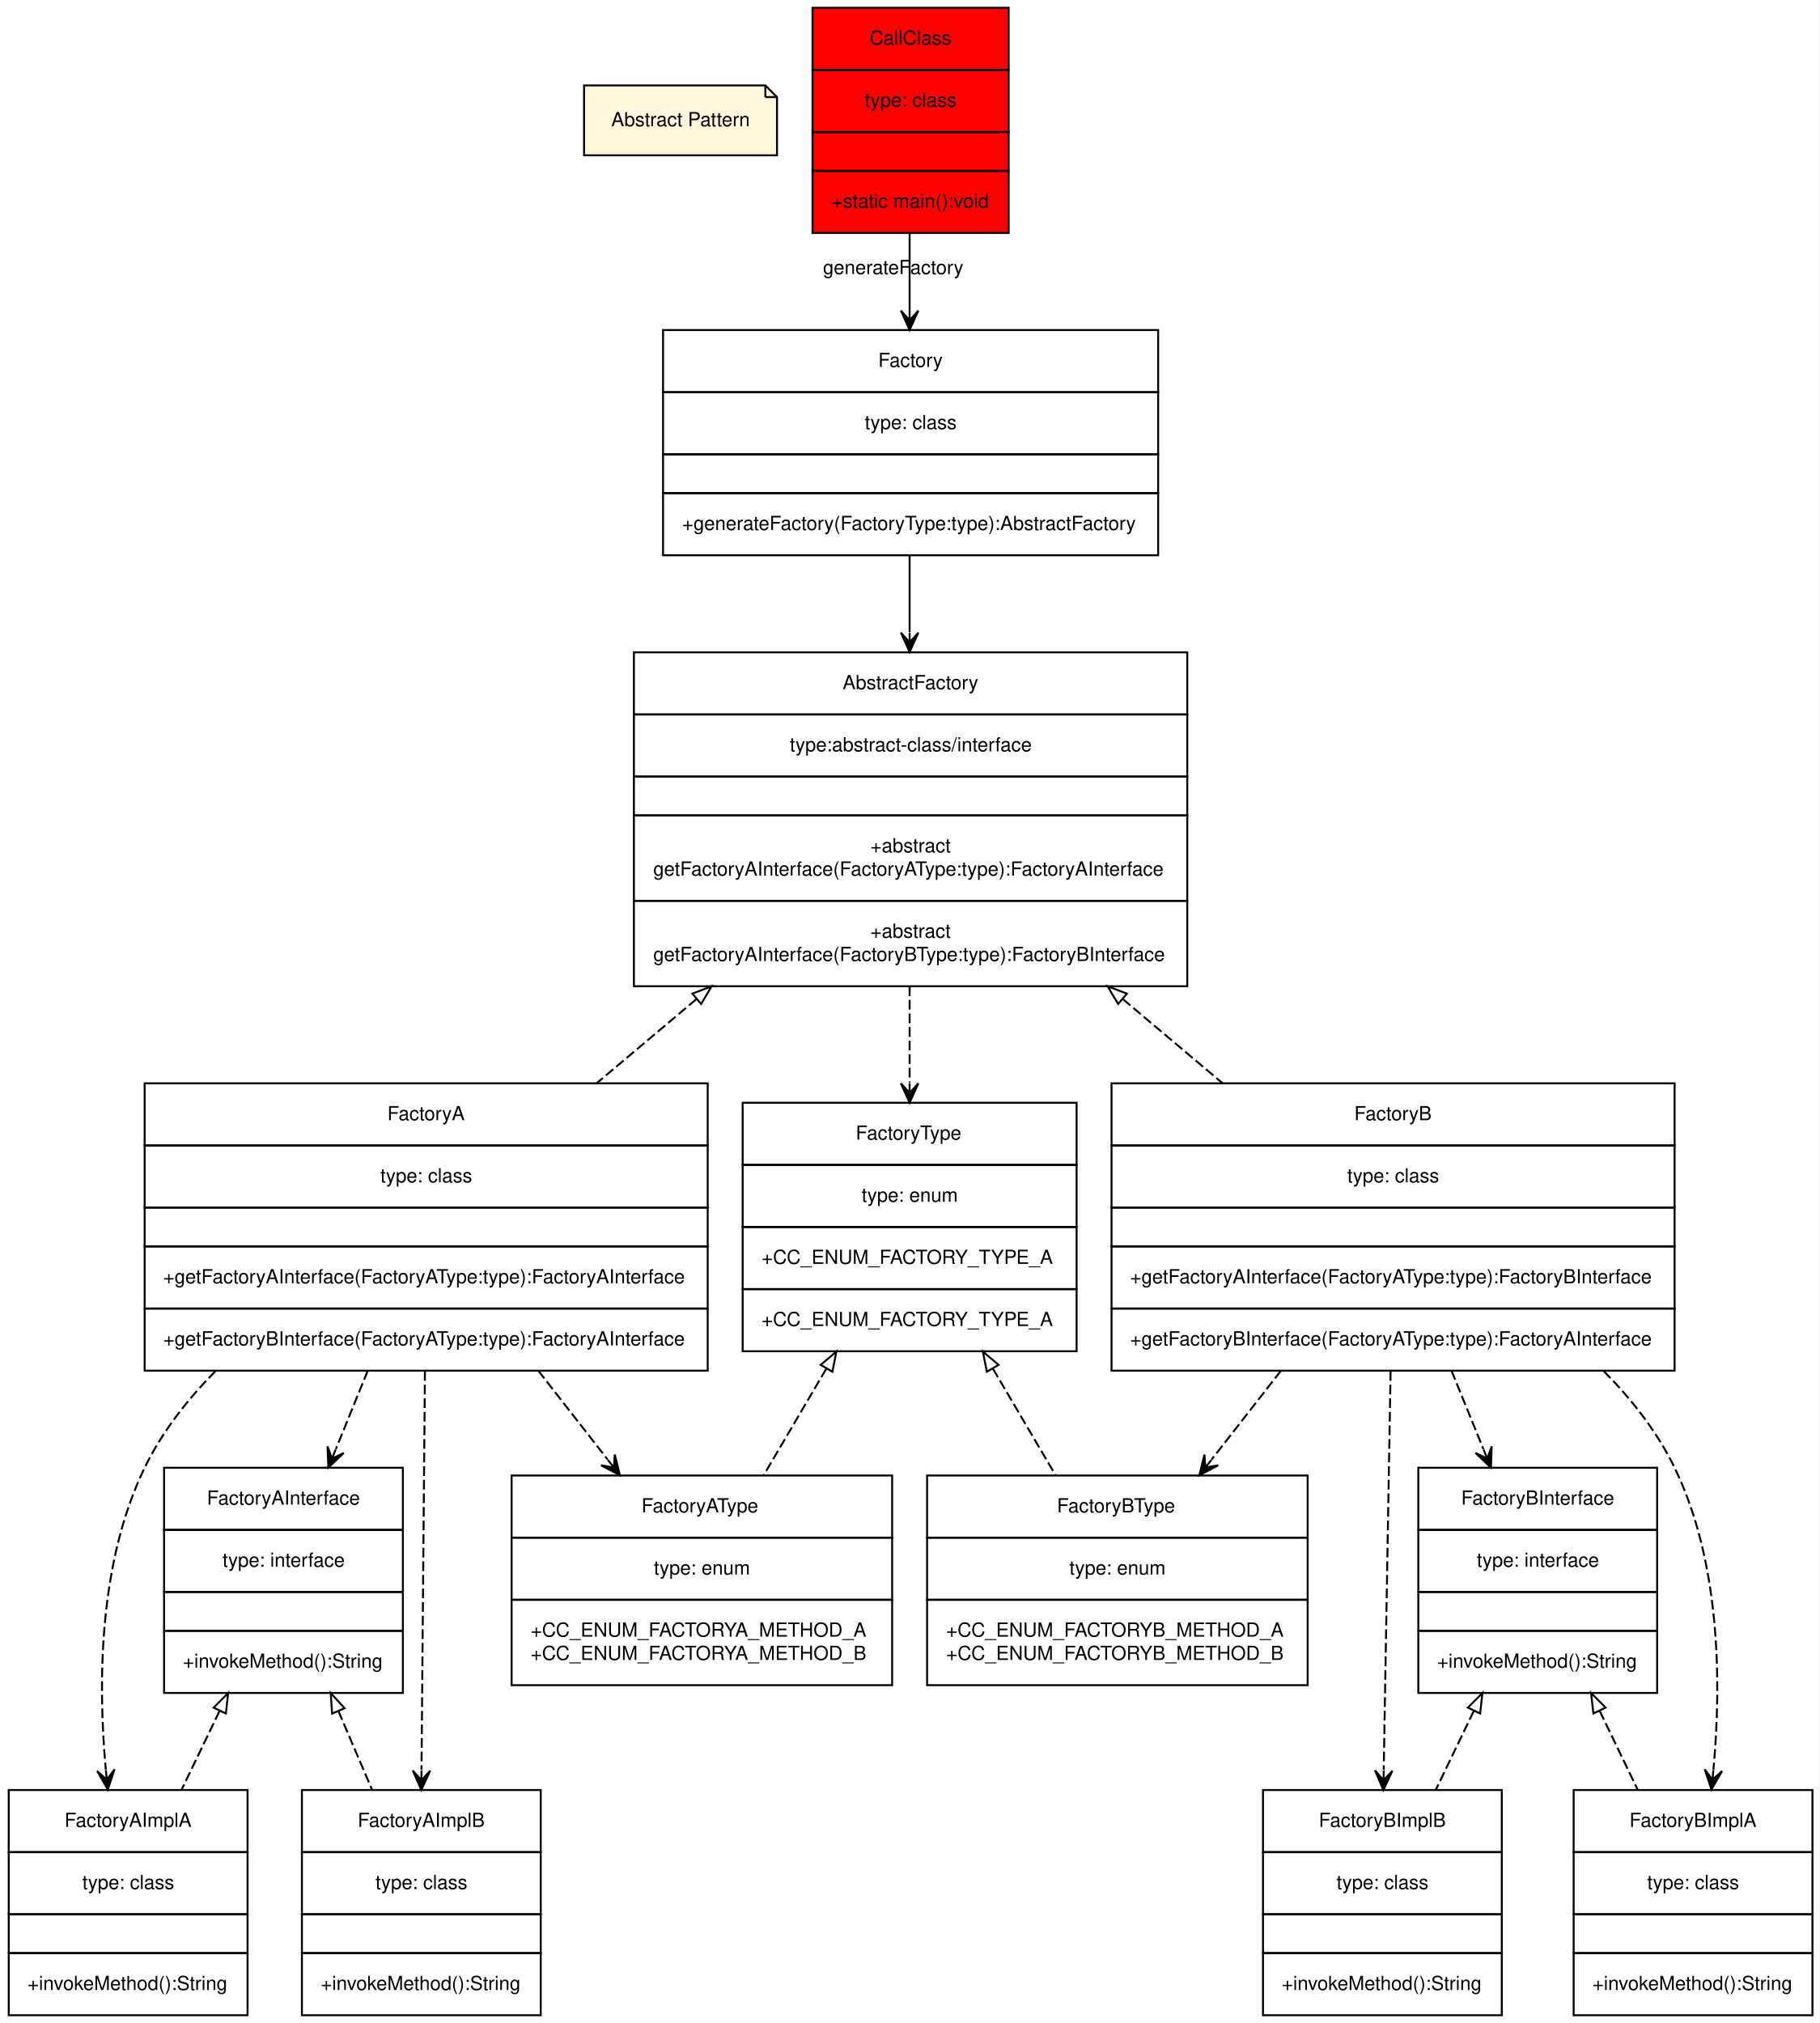
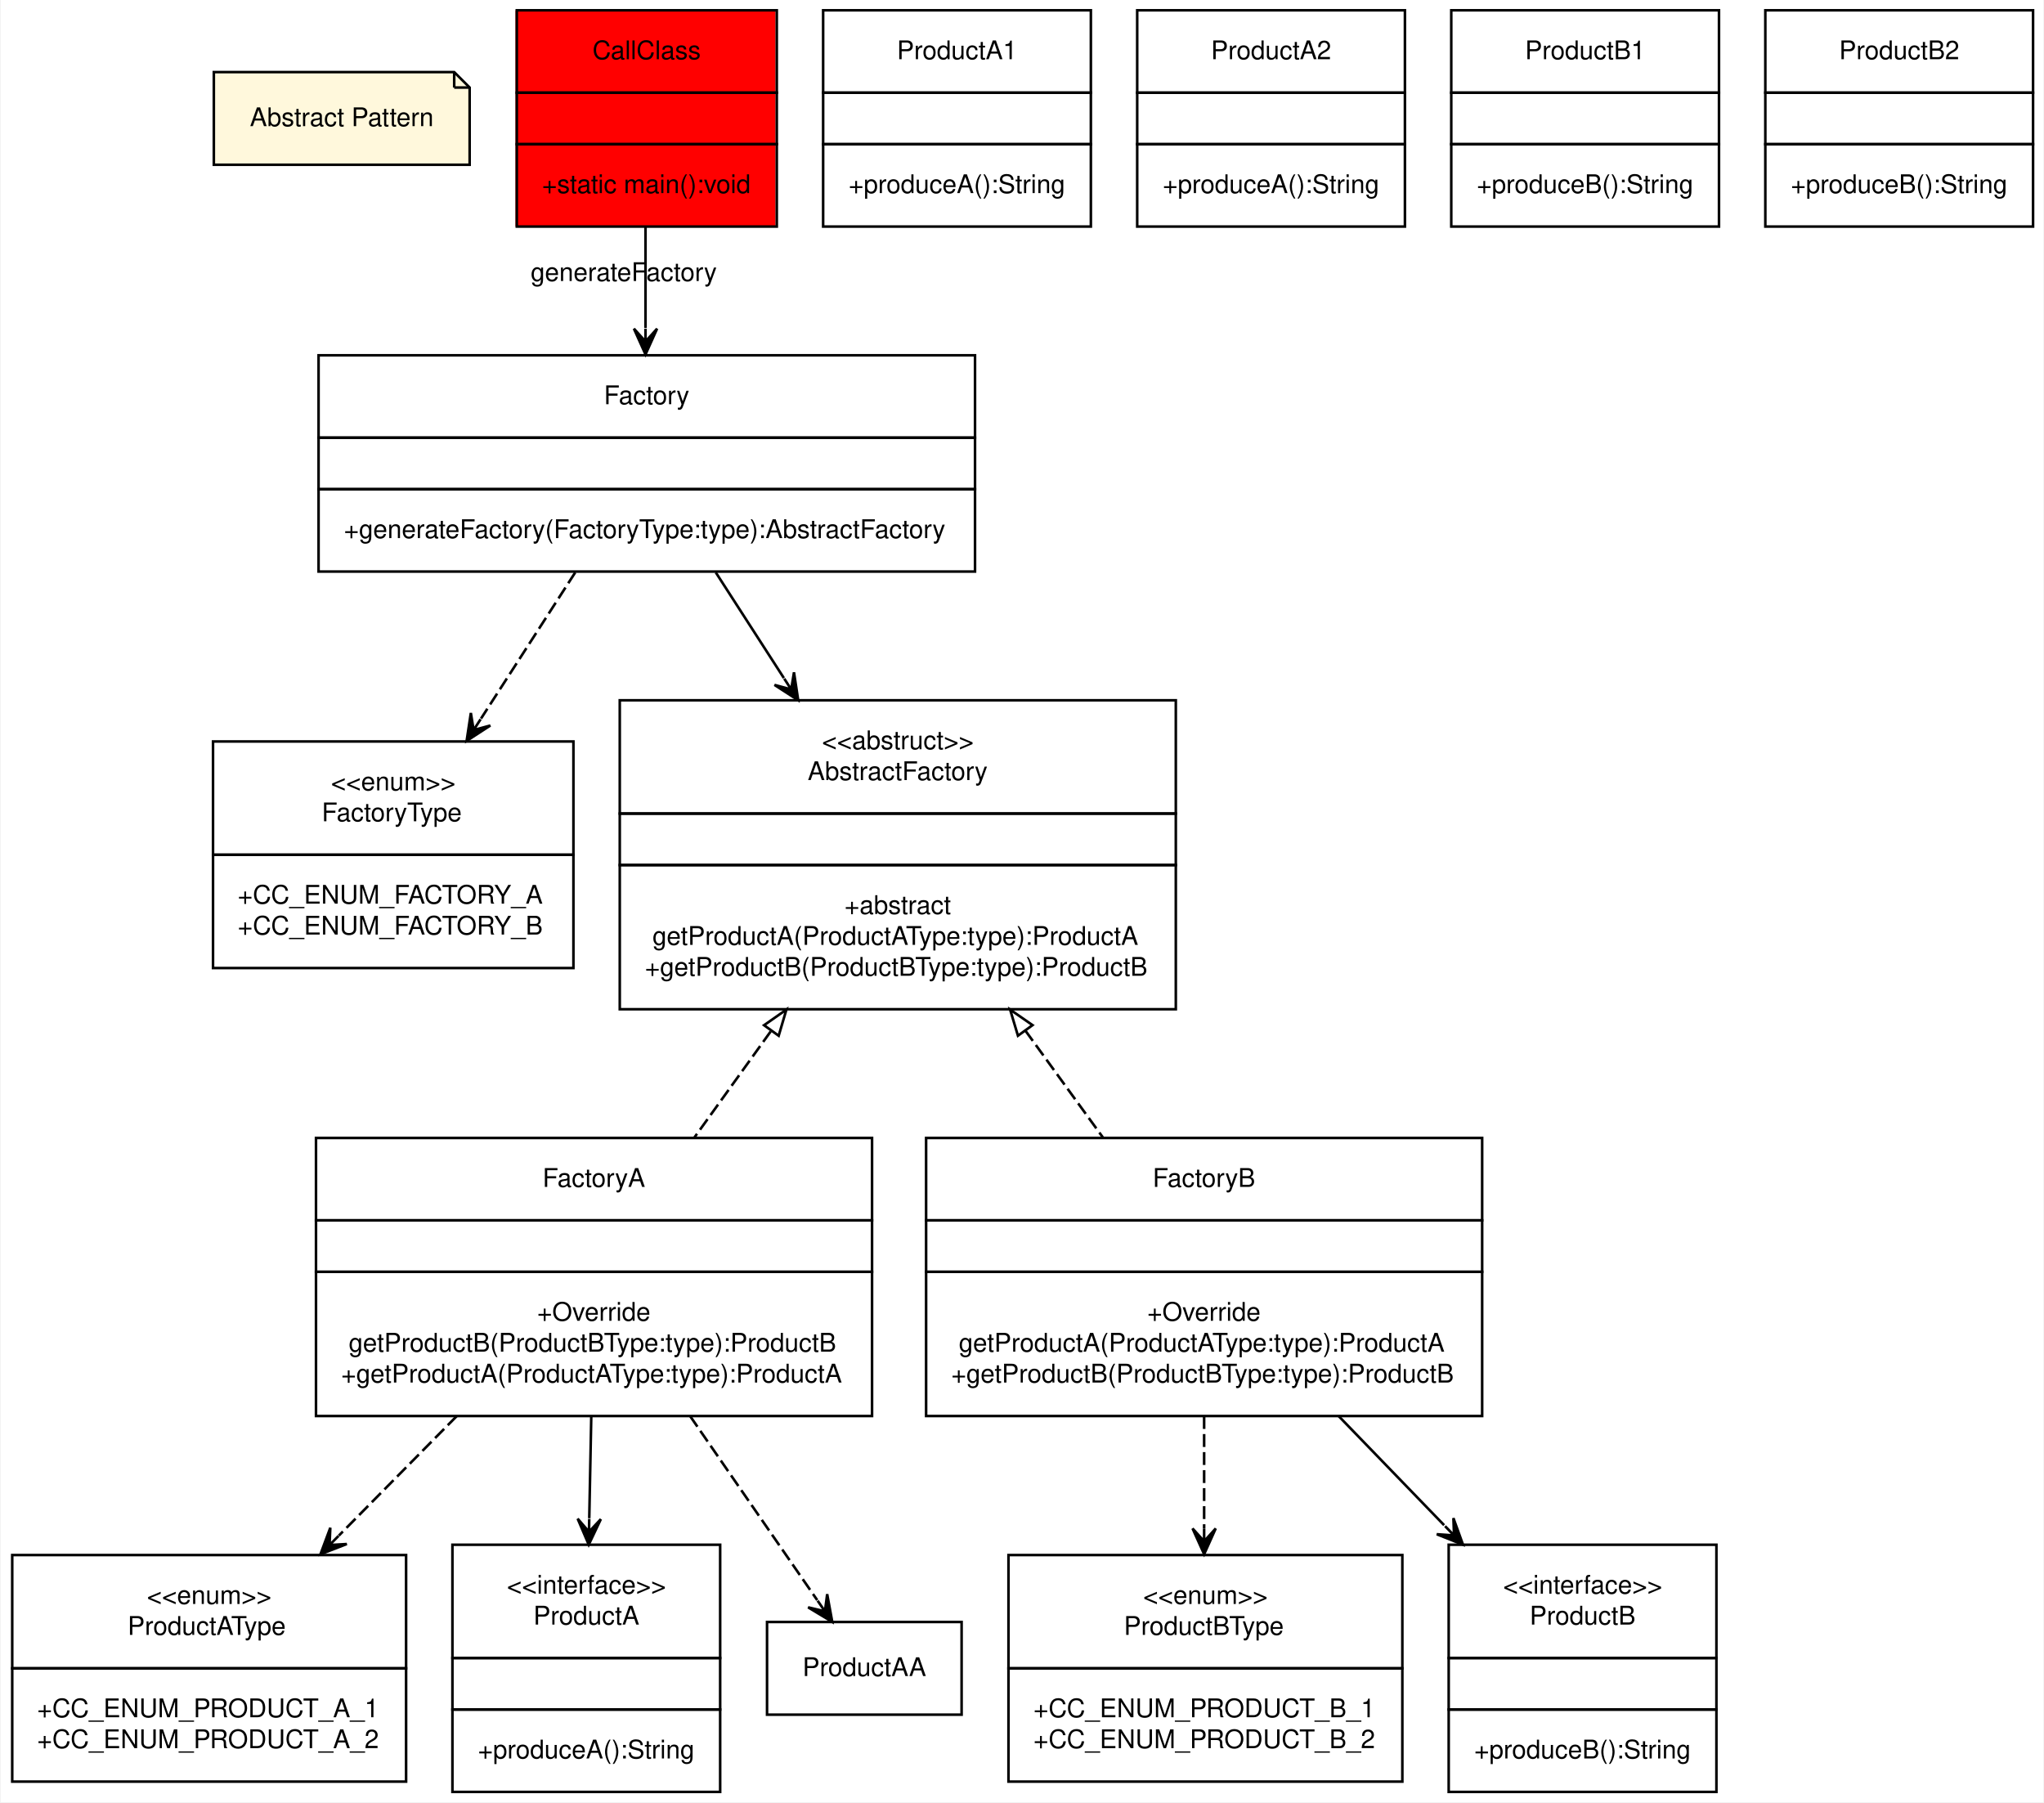
- <svg xmlns="http://www.w3.org/2000/svg" width="937pt" height="1042pt" viewBox="0.00 0.00 937.00 1042.00">
-   <g id="graph0" class="graph" transform="scale(1 1) rotate(0) translate(4 1038)">
-     <polygon fill="#ffffff" stroke="transparent" points="-4,4 -4,-1038 933,-1038 933,4 -4,4" />
+ <svg xmlns="http://www.w3.org/2000/svg" width="794pt" height="700pt" viewBox="0.00 0.00 793.50 700.00">
+   <g id="graph0" class="graph" transform="scale(1 1) rotate(0) translate(4 696)">
+     <polygon fill="#ffffff" stroke="transparent" points="-4,4 -4,-696 789.5,-696 789.5,4 -4,4" />
    <g id="node1" class="node">
-       <polygon fill="#fff8dc" stroke="#000000" points="390.187,-994 296.813,-994 296.813,-958 396.187,-958 396.187,-988 390.187,-994" />
-       <polyline fill="none" stroke="#000000" points="390.187,-994 390.187,-988 " />
-       <polyline fill="none" stroke="#000000" points="396.187,-988 390.187,-988 " />
-       <text text-anchor="middle" x="346.5" y="-973" font-family="Helvetica,sans-Serif" font-size="10.00" fill="#000000">Abstract Pattern</text>
+       <polygon fill="#fff8dc" stroke="#000000" points="172.186,-668 78.814,-668 78.814,-632 178.186,-632 178.186,-662 172.186,-668" />
+       <polyline fill="none" stroke="#000000" points="172.186,-668 172.186,-662 " />
+       <polyline fill="none" stroke="#000000" points="178.186,-662 172.186,-662 " />
+       <text text-anchor="middle" x="128.5" y="-647" font-family="Helvetica,sans-Serif" font-size="10.00" fill="#000000">Abstract Pattern</text>
    </g>
    <g id="node2" class="node">
-       <polygon fill="none" stroke="#000000" points="378.5,-438 378.5,-470 550.5,-470 550.5,-438 378.5,-438" />
-       <text text-anchor="start" x="436.719" y="-451" font-family="Helvetica,sans-Serif" font-size="10.00" fill="#000000">FactoryType</text>
-       <polygon fill="none" stroke="#000000" points="378.5,-406 378.5,-438 550.5,-438 550.5,-406 378.5,-406" />
-       <text text-anchor="start" x="439.769" y="-419" font-family="Helvetica,sans-Serif" font-size="10.00" fill="#000000">type: enum</text>
-       <polygon fill="none" stroke="#000000" points="378.5,-374 378.5,-406 550.5,-406 550.5,-374 378.5,-374" />
-       <text text-anchor="start" x="388.247" y="-387" font-family="Helvetica,sans-Serif" font-size="10.00" fill="#000000">+CC_ENUM_FACTORY_TYPE_A</text>
-       <polygon fill="none" stroke="#000000" points="378.5,-342 378.5,-374 550.5,-374 550.5,-342 378.5,-342" />
-       <text text-anchor="start" x="388.247" y="-355" font-family="Helvetica,sans-Serif" font-size="10.00" fill="#000000">+CC_ENUM_FACTORY_TYPE_A</text>
+       <polygon fill="#ff0000" stroke="transparent" points="196,-608 196,-692 297,-692 297,-608 196,-608" />
+       <polygon fill="none" stroke="#000000" points="196.5,-660 196.5,-692 297.5,-692 297.5,-660 196.5,-660" />
+       <text text-anchor="start" x="225.893" y="-673" font-family="Helvetica,sans-Serif" font-size="10.00" fill="#000000">CallClass</text>
+       <polygon fill="none" stroke="#000000" points="196.5,-640 196.5,-660 297.5,-660 297.5,-640 196.5,-640" />
+       <polygon fill="none" stroke="#000000" points="196.5,-608 196.5,-640 297.5,-640 297.5,-608 196.5,-608" />
+       <text text-anchor="start" x="206.303" y="-621" font-family="Helvetica,sans-Serif" font-size="10.00" fill="#000000">+static main():void</text>
+     </g>
+     <g id="node4" class="node">
+       <polygon fill="none" stroke="#000000" points="119.5,-526 119.5,-558 374.5,-558 374.5,-526 119.5,-526" />
+       <text text-anchor="start" x="230.333" y="-539" font-family="Helvetica,sans-Serif" font-size="10.00" fill="#000000">Factory</text>
+       <polygon fill="none" stroke="#000000" points="119.5,-506 119.5,-526 374.5,-526 374.5,-506 119.5,-506" />
+       <polygon fill="none" stroke="#000000" points="119.5,-474 119.5,-506 374.5,-506 374.5,-474 119.5,-474" />
+       <text text-anchor="start" x="129.34" y="-487" font-family="Helvetica,sans-Serif" font-size="10.00" fill="#000000">+generateFactory(FactoryType:type):AbstractFactory</text>
+     </g>
+     <g id="edge1" class="edge">
+       <path fill="none" stroke="#000000" d="M246.5,-607.969C246.5,-595.493 246.5,-581.669 246.5,-568.611" />
+       <polygon fill="#000000" stroke="#000000" points="246.5,-558.342 251,-568.342 246.5,-563.342 246.5,-568.342 246.5,-568.342 246.5,-568.342 246.5,-563.342 242,-568.342 246.5,-558.342 246.5,-558.342" />
+       <text text-anchor="middle" x="238.048" y="-586.843" font-family="Helvetica,sans-Serif" font-size="10.00" fill="#000000">generateFactory</text>
    </g>
    <g id="node3" class="node">
-       <polygon fill="none" stroke="#000000" points="259.5,-246 259.5,-278 455.5,-278 455.5,-246 259.5,-246" />
-       <text text-anchor="start" x="326.385" y="-259" font-family="Helvetica,sans-Serif" font-size="10.00" fill="#000000">FactoryAType</text>
-       <polygon fill="none" stroke="#000000" points="259.5,-214 259.5,-246 455.5,-246 455.5,-214 259.5,-214" />
-       <text text-anchor="start" x="332.769" y="-227" font-family="Helvetica,sans-Serif" font-size="10.00" fill="#000000">type: enum</text>
-       <polygon fill="none" stroke="#000000" points="259.5,-170 259.5,-214 455.5,-214 455.5,-170 259.5,-170" />
-       <text text-anchor="start" x="269.308" y="-195" font-family="Helvetica,sans-Serif" font-size="10.00" fill="#000000">+CC_ENUM_FACTORYA_METHOD_A</text>
-       <text text-anchor="start" x="269.308" y="-183" font-family="Helvetica,sans-Serif" font-size="10.00" fill="#000000">+CC_ENUM_FACTORYA_METHOD_B</text>
+       <polygon fill="none" stroke="#000000" points="78.5,-364 78.5,-408 218.5,-408 218.5,-364 78.5,-364" />
+       <text text-anchor="start" x="124.319" y="-389" font-family="Helvetica,sans-Serif" font-size="10.00" fill="#000000">&lt;&lt;enum&gt;&gt;</text>
+       <text text-anchor="start" x="120.719" y="-377" font-family="Helvetica,sans-Serif" font-size="10.00" fill="#000000">FactoryType</text>
+       <polygon fill="none" stroke="#000000" points="78.5,-320 78.5,-364 218.5,-364 218.5,-320 78.5,-320" />
+       <text text-anchor="start" x="88.084" y="-345" font-family="Helvetica,sans-Serif" font-size="10.00" fill="#000000">+CC_ENUM_FACTORY_A</text>
+       <text text-anchor="start" x="88.084" y="-333" font-family="Helvetica,sans-Serif" font-size="10.00" fill="#000000">+CC_ENUM_FACTORY_B</text>
    </g>
    <g id="edge2" class="edge">
-       <path fill="none" stroke="#000000" stroke-dasharray="5,2" d="M421.56,-332.961C410.821,-314.695 399.491,-295.424 389.395,-278.251" />
-       <polygon fill="none" stroke="#000000" points="418.69,-334.987 426.776,-341.834 424.725,-331.439 418.69,-334.987" />
+       <path fill="none" stroke="#000000" stroke-dasharray="5,2" d="M219.202,-473.659C207.858,-456.066 194.571,-435.457 182.596,-416.884" />
+       <polygon fill="#000000" stroke="#000000" points="177.018,-408.233 186.219,-414.199 179.728,-412.435 182.437,-416.637 182.437,-416.637 182.437,-416.637 179.728,-412.435 178.655,-419.076 177.018,-408.233 177.018,-408.233" />
    </g>
-     <g id="node4" class="node">
-       <polygon fill="none" stroke="#000000" points="473.5,-246 473.5,-278 669.5,-278 669.5,-246 473.5,-246" />
-       <text text-anchor="start" x="540.385" y="-259" font-family="Helvetica,sans-Serif" font-size="10.00" fill="#000000">FactoryBType</text>
-       <polygon fill="none" stroke="#000000" points="473.5,-214 473.5,-246 669.5,-246 669.5,-214 473.5,-214" />
-       <text text-anchor="start" x="546.769" y="-227" font-family="Helvetica,sans-Serif" font-size="10.00" fill="#000000">type: enum</text>
-       <polygon fill="none" stroke="#000000" points="473.5,-170 473.5,-214 669.5,-214 669.5,-170 473.5,-170" />
-       <text text-anchor="start" x="483.308" y="-195" font-family="Helvetica,sans-Serif" font-size="10.00" fill="#000000">+CC_ENUM_FACTORYB_METHOD_A</text>
-       <text text-anchor="start" x="483.308" y="-183" font-family="Helvetica,sans-Serif" font-size="10.00" fill="#000000">+CC_ENUM_FACTORYB_METHOD_B</text>
+     <g id="node5" class="node">
+       <polygon fill="none" stroke="#000000" points="236.5,-380 236.5,-424 452.5,-424 452.5,-380 236.5,-380" />
+       <text text-anchor="start" x="315.04" y="-405" font-family="Helvetica,sans-Serif" font-size="10.00" fill="#000000">&lt;&lt;abstruct&gt;&gt;</text>
+       <text text-anchor="start" x="309.495" y="-393" font-family="Helvetica,sans-Serif" font-size="10.00" fill="#000000">AbstractFactory</text>
+       <polygon fill="none" stroke="#000000" points="236.5,-360 236.5,-380 452.5,-380 452.5,-360 236.5,-360" />
+       <polygon fill="none" stroke="#000000" points="236.5,-304 236.5,-360 452.5,-360 452.5,-304 236.5,-304" />
+       <text text-anchor="start" x="323.798" y="-341" font-family="Helvetica,sans-Serif" font-size="10.00" fill="#000000">+abstract</text>
+       <text text-anchor="start" x="249.197" y="-329" font-family="Helvetica,sans-Serif" font-size="10.00" fill="#000000">getProductA(ProductAType:type):ProductA</text>
+       <text text-anchor="start" x="246.278" y="-317" font-family="Helvetica,sans-Serif" font-size="10.00" fill="#000000">+getProductB(ProductBType:type):ProductB</text>
+     </g>
+     <g id="edge5" class="edge">
+       <path fill="none" stroke="#000000" d="M273.798,-473.659C282.006,-460.929 291.232,-446.62 300.242,-432.645" />
+       <polygon fill="#000000" stroke="#000000" points="305.813,-424.005 304.176,-434.848 303.103,-428.207 300.394,-432.409 300.394,-432.409 300.394,-432.409 303.103,-428.207 296.612,-429.971 305.813,-424.005 305.813,-424.005" />
+     </g>
+     <g id="node7" class="node">
+       <polygon fill="none" stroke="#000000" points="118.5,-222 118.5,-254 334.5,-254 334.5,-222 118.5,-222" />
+       <text text-anchor="start" x="206.498" y="-235" font-family="Helvetica,sans-Serif" font-size="10.00" fill="#000000">FactoryA</text>
+       <polygon fill="none" stroke="#000000" points="118.5,-202 118.5,-222 334.5,-222 334.5,-202 118.5,-202" />
+       <polygon fill="none" stroke="#000000" points="118.5,-146 118.5,-202 334.5,-202 334.5,-146 118.5,-146" />
+       <text text-anchor="start" x="204.414" y="-183" font-family="Helvetica,sans-Serif" font-size="10.00" fill="#000000">+Override</text>
+       <text text-anchor="start" x="131.197" y="-171" font-family="Helvetica,sans-Serif" font-size="10.00" fill="#000000">getProductB(ProductBType:type):ProductB</text>
+       <text text-anchor="start" x="128.278" y="-159" font-family="Helvetica,sans-Serif" font-size="10.00" fill="#000000">+getProductA(ProductAType:type):ProductA</text>
+     </g>
+     <g id="edge6" class="edge">
+       <path fill="none" stroke="#000000" stroke-dasharray="5,2" d="M295.125,-295.378C285.226,-281.619 274.954,-267.343 265.467,-254.158" />
+       <polygon fill="none" stroke="#000000" points="292.55,-297.791 301.231,-303.864 298.232,-293.702 292.55,-297.791" />
+     </g>
+     <g id="node12" class="node">
+       <polygon fill="none" stroke="#000000" points="355.5,-222 355.5,-254 571.5,-254 571.5,-222 355.5,-222" />
+       <text text-anchor="start" x="443.498" y="-235" font-family="Helvetica,sans-Serif" font-size="10.00" fill="#000000">FactoryB</text>
+       <polygon fill="none" stroke="#000000" points="355.5,-202 355.5,-222 571.5,-222 571.5,-202 355.5,-202" />
+       <polygon fill="none" stroke="#000000" points="355.5,-146 355.5,-202 571.5,-202 571.5,-146 355.5,-146" />
+       <text text-anchor="start" x="441.414" y="-183" font-family="Helvetica,sans-Serif" font-size="10.00" fill="#000000">+Override</text>
+       <text text-anchor="start" x="368.197" y="-171" font-family="Helvetica,sans-Serif" font-size="10.00" fill="#000000">getProductA(ProductAType:type):ProductA</text>
+       <text text-anchor="start" x="365.277" y="-159" font-family="Helvetica,sans-Serif" font-size="10.00" fill="#000000">+getProductB(ProductBType:type):ProductB</text>
+     </g>
+     <g id="edge7" class="edge">
+       <path fill="none" stroke="#000000" stroke-dasharray="5,2" d="M394.01,-295.767C404.081,-281.888 414.545,-267.468 424.203,-254.158" />
+       <polygon fill="none" stroke="#000000" points="391.176,-293.714 388.135,-303.864 396.841,-297.825 391.176,-293.714" />
+     </g>
+     <g id="node6" class="node">
+       <polygon fill="none" stroke="#000000" points=".5,-48 .5,-92 153.5,-92 153.5,-48 .5,-48" />
+       <text text-anchor="start" x="52.819" y="-73" font-family="Helvetica,sans-Serif" font-size="10.00" fill="#000000">&lt;&lt;enum&gt;&gt;</text>
+       <text text-anchor="start" x="45.325" y="-61" font-family="Helvetica,sans-Serif" font-size="10.00" fill="#000000">ProductAType</text>
+       <polygon fill="none" stroke="#000000" points=".5,-4 .5,-48 153.5,-48 153.5,-4 .5,-4" />
+       <text text-anchor="start" x="10.195" y="-29" font-family="Helvetica,sans-Serif" font-size="10.00" fill="#000000">+CC_ENUM_PRODUCT_A_1</text>
+       <text text-anchor="start" x="10.195" y="-17" font-family="Helvetica,sans-Serif" font-size="10.00" fill="#000000">+CC_ENUM_PRODUCT_A_2</text>
    </g>
    <g id="edge3" class="edge">
-       <path fill="none" stroke="#000000" stroke-dasharray="5,2" d="M507.44,-332.961C518.179,-314.695 529.509,-295.424 539.605,-278.251" />
-       <polygon fill="none" stroke="#000000" points="504.275,-331.439 502.224,-341.834 510.31,-334.987 504.275,-331.439" />
+       <path fill="none" stroke="#000000" stroke-dasharray="5,2" d="M173.193,-145.982C158.286,-130.876 142.127,-114.502 127.365,-99.543" />
+       <polygon fill="#000000" stroke="#000000" points="120.242,-92.325 130.469,-96.282 123.754,-95.884 127.266,-99.443 127.266,-99.443 127.266,-99.443 123.754,-95.884 124.063,-102.604 120.242,-92.325 120.242,-92.325" />
    </g>
-     <g id="node5" class="node">
-       <polygon fill="#ff0000" stroke="transparent" points="414,-918 414,-1034 515,-1034 515,-918 414,-918" />
-       <polygon fill="none" stroke="#000000" points="414.5,-1002 414.5,-1034 515.5,-1034 515.5,-1002 414.5,-1002" />
-       <text text-anchor="start" x="443.894" y="-1015" font-family="Helvetica,sans-Serif" font-size="10.00" fill="#000000">CallClass</text>
-       <polygon fill="none" stroke="#000000" points="414.5,-970 414.5,-1002 515.5,-1002 515.5,-970 414.5,-970" />
-       <text text-anchor="start" x="441.384" y="-983" font-family="Helvetica,sans-Serif" font-size="10.00" fill="#000000">type: class</text>
-       <polygon fill="none" stroke="#000000" points="414.5,-950 414.5,-970 515.5,-970 515.5,-950 414.5,-950" />
-       <polygon fill="none" stroke="#000000" points="414.5,-918 414.5,-950 515.5,-950 515.5,-918 414.5,-918" />
-       <text text-anchor="start" x="424.303" y="-931" font-family="Helvetica,sans-Serif" font-size="10.00" fill="#000000">+static main():void</text>
+     <g id="node8" class="node">
+       <polygon fill="none" stroke="#000000" points="171.5,-52 171.5,-96 275.5,-96 275.5,-52 171.5,-52" />
+       <text text-anchor="start" x="192.651" y="-77" font-family="Helvetica,sans-Serif" font-size="10.00" fill="#000000">&lt;&lt;interface&gt;&gt;</text>
+       <text text-anchor="start" x="202.939" y="-65" font-family="Helvetica,sans-Serif" font-size="10.00" fill="#000000">ProductA</text>
+       <polygon fill="none" stroke="#000000" points="171.5,-32 171.5,-52 275.5,-52 275.5,-32 171.5,-32" />
+       <polygon fill="none" stroke="#000000" points="171.5,0 171.5,-32 275.5,-32 275.5,0 171.5,0" />
+       <text text-anchor="start" x="181.409" y="-13" font-family="Helvetica,sans-Serif" font-size="10.00" fill="#000000">+produceA():String</text>
    </g>
-     <g id="node6" class="node">
-       <polygon fill="none" stroke="#000000" points="337.5,-836 337.5,-868 592.5,-868 592.5,-836 337.5,-836" />
-       <text text-anchor="start" x="448.332" y="-849" font-family="Helvetica,sans-Serif" font-size="10.00" fill="#000000">Factory</text>
-       <polygon fill="none" stroke="#000000" points="337.5,-804 337.5,-836 592.5,-836 592.5,-804 337.5,-804" />
-       <text text-anchor="start" x="441.384" y="-817" font-family="Helvetica,sans-Serif" font-size="10.00" fill="#000000">type: class</text>
-       <polygon fill="none" stroke="#000000" points="337.5,-784 337.5,-804 592.5,-804 592.5,-784 337.5,-784" />
-       <polygon fill="none" stroke="#000000" points="337.5,-752 337.5,-784 592.5,-784 592.5,-752 337.5,-752" />
-       <text text-anchor="start" x="347.34" y="-765" font-family="Helvetica,sans-Serif" font-size="10.00" fill="#000000">+generateFactory(FactoryType:type):AbstractFactory</text>
+     <g id="edge8" class="edge">
+       <path fill="none" stroke="#000000" d="M225.434,-145.982C225.18,-133.122 224.908,-119.343 224.651,-106.301" />
+       <polygon fill="#000000" stroke="#000000" points="224.448,-96.03 229.144,-105.939 224.547,-101.029 224.645,-106.028 224.645,-106.028 224.645,-106.028 224.547,-101.029 220.146,-106.117 224.448,-96.03 224.448,-96.03" />
    </g>
-     <g id="edge1" class="edge">
-       <path fill="none" stroke="#000000" d="M464.5,-917.941C464.5,-905.052 464.5,-891.278 464.5,-878.031" />
-       <polygon fill="#000000" stroke="#000000" points="464.5,-868.026 469,-878.026 464.5,-873.026 464.5,-878.026 464.5,-878.026 464.5,-878.026 464.5,-873.026 460,-878.026 464.5,-868.026 464.5,-868.026" />
-       <text text-anchor="middle" x="456.048" y="-896.815" font-family="Helvetica,sans-Serif" font-size="10.00" fill="#000000">generateFactory</text>
+     <g id="node16" class="node">
+       <polygon fill="none" stroke="#000000" points="369.292,-66 293.708,-66 293.708,-30 369.292,-30 369.292,-66" />
+       <text text-anchor="middle" x="331.5" y="-45" font-family="Helvetica,sans-Serif" font-size="10.00" fill="#000000">ProductAA</text>
    </g>
-     <g id="node7" class="node">
-       <polygon fill="none" stroke="#000000" points="322.5,-670 322.5,-702 607.5,-702 607.5,-670 322.5,-670" />
-       <text text-anchor="start" x="429.995" y="-683" font-family="Helvetica,sans-Serif" font-size="10.00" fill="#000000">AbstractFactory</text>
-       <polygon fill="none" stroke="#000000" points="322.5,-638 322.5,-670 607.5,-670 607.5,-638 322.5,-638" />
-       <text text-anchor="start" x="402.766" y="-651" font-family="Helvetica,sans-Serif" font-size="10.00" fill="#000000">type:abstract-class/interface</text>
-       <polygon fill="none" stroke="#000000" points="322.5,-618 322.5,-638 607.5,-638 607.5,-618 322.5,-618" />
-       <polygon fill="none" stroke="#000000" points="322.5,-574 322.5,-618 607.5,-618 607.5,-574 322.5,-574" />
-       <text text-anchor="start" x="444.298" y="-599" font-family="Helvetica,sans-Serif" font-size="10.00" fill="#000000">+abstract</text>
-       <text text-anchor="start" x="332.474" y="-587" font-family="Helvetica,sans-Serif" font-size="10.00" fill="#000000">getFactoryAInterface(FactoryAType:type):FactoryAInterface</text>
-       <polygon fill="none" stroke="#000000" points="322.5,-530 322.5,-574 607.5,-574 607.5,-530 322.5,-530" />
-       <text text-anchor="start" x="444.298" y="-555" font-family="Helvetica,sans-Serif" font-size="10.00" fill="#000000">+abstract</text>
-       <text text-anchor="start" x="332.474" y="-543" font-family="Helvetica,sans-Serif" font-size="10.00" fill="#000000">getFactoryAInterface(FactoryBType:type):FactoryBInterface</text>
+     <g id="edge10" class="edge">
+       <path fill="none" stroke="#000000" stroke-dasharray="5,2" d="M263.815,-145.982C280.581,-121.711 299.608,-94.167 313.209,-74.478" />
+       <polygon fill="#000000" stroke="#000000" points="319.049,-66.024 317.068,-76.809 316.207,-70.138 313.366,-74.252 313.366,-74.252 313.366,-74.252 316.207,-70.138 309.663,-71.694 319.049,-66.024 319.049,-66.024" />
    </g>
-     <g id="edge5" class="edge">
-       <path fill="none" stroke="#000000" d="M464.5,-751.794C464.5,-739.342 464.5,-725.87 464.5,-712.412" />
-       <polygon fill="#000000" stroke="#000000" points="464.5,-702.141 469,-712.141 464.5,-707.141 464.5,-712.141 464.5,-712.141 464.5,-712.141 464.5,-707.141 460,-712.142 464.5,-702.141 464.5,-702.141" />
+     <g id="node9" class="node">
+       <polygon fill="none" stroke="#000000" points="315.5,-660 315.5,-692 419.5,-692 419.5,-660 315.5,-660" />
+       <text text-anchor="start" x="344.159" y="-673" font-family="Helvetica,sans-Serif" font-size="10.00" fill="#000000">ProductA1</text>
+       <polygon fill="none" stroke="#000000" points="315.5,-640 315.5,-660 419.5,-660 419.5,-640 315.5,-640" />
+       <polygon fill="none" stroke="#000000" points="315.5,-608 315.5,-640 419.5,-640 419.5,-608 315.5,-608" />
+       <text text-anchor="start" x="325.409" y="-621" font-family="Helvetica,sans-Serif" font-size="10.00" fill="#000000">+produceA():String</text>
+     </g>
+     <g id="node10" class="node">
+       <polygon fill="none" stroke="#000000" points="437.5,-660 437.5,-692 541.5,-692 541.5,-660 437.5,-660" />
+       <text text-anchor="start" x="466.159" y="-673" font-family="Helvetica,sans-Serif" font-size="10.00" fill="#000000">ProductA2</text>
+       <polygon fill="none" stroke="#000000" points="437.5,-640 437.5,-660 541.5,-660 541.5,-640 437.5,-640" />
+       <polygon fill="none" stroke="#000000" points="437.5,-608 437.5,-640 541.5,-640 541.5,-608 437.5,-608" />
+       <text text-anchor="start" x="447.409" y="-621" font-family="Helvetica,sans-Serif" font-size="10.00" fill="#000000">+produceA():String</text>
+     </g>
+     <g id="node11" class="node">
+       <polygon fill="none" stroke="#000000" points="387.5,-48 387.5,-92 540.5,-92 540.5,-48 387.5,-48" />
+       <text text-anchor="start" x="439.819" y="-73" font-family="Helvetica,sans-Serif" font-size="10.00" fill="#000000">&lt;&lt;enum&gt;&gt;</text>
+       <text text-anchor="start" x="432.325" y="-61" font-family="Helvetica,sans-Serif" font-size="10.00" fill="#000000">ProductBType</text>
+       <polygon fill="none" stroke="#000000" points="387.5,-4 387.5,-48 540.5,-48 540.5,-4 387.5,-4" />
+       <text text-anchor="start" x="397.195" y="-29" font-family="Helvetica,sans-Serif" font-size="10.00" fill="#000000">+CC_ENUM_PRODUCT_B_1</text>
+       <text text-anchor="start" x="397.195" y="-17" font-family="Helvetica,sans-Serif" font-size="10.00" fill="#000000">+CC_ENUM_PRODUCT_B_2</text>
    </g>
    <g id="edge4" class="edge">
-       <path fill="none" stroke="#000000" stroke-dasharray="5,2" d="M464.5,-529.979C464.5,-513.533 464.5,-496.444 464.5,-480.399" />
-       <polygon fill="#000000" stroke="#000000" points="464.5,-470.024 469,-480.024 464.5,-475.024 464.5,-480.024 464.5,-480.024 464.5,-480.024 464.5,-475.024 460,-480.024 464.5,-470.024 464.5,-470.024" />
+       <path fill="none" stroke="#000000" stroke-dasharray="5,2" d="M463.5,-145.982C463.5,-131.838 463.5,-116.581 463.5,-102.416" />
+       <polygon fill="#000000" stroke="#000000" points="463.5,-92.325 468,-102.325 463.5,-97.325 463.5,-102.325 463.5,-102.325 463.5,-102.325 463.5,-97.325 459,-102.325 463.5,-92.325 463.5,-92.325" />
    </g>
-     <g id="node8" class="node">
-       <polygon fill="none" stroke="#000000" points="70.5,-448 70.5,-480 360.5,-480 360.5,-448 70.5,-448" />
-       <text text-anchor="start" x="195.498" y="-461" font-family="Helvetica,sans-Serif" font-size="10.00" fill="#000000">FactoryA</text>
-       <polygon fill="none" stroke="#000000" points="70.5,-416 70.5,-448 360.5,-448 360.5,-416 70.5,-416" />
-       <text text-anchor="start" x="191.883" y="-429" font-family="Helvetica,sans-Serif" font-size="10.00" fill="#000000">type: class</text>
-       <polygon fill="none" stroke="#000000" points="70.5,-396 70.5,-416 360.5,-416 360.5,-396 70.5,-396" />
-       <polygon fill="none" stroke="#000000" points="70.5,-364 70.5,-396 360.5,-396 360.5,-364 70.5,-364" />
-       <text text-anchor="start" x="80.054" y="-377" font-family="Helvetica,sans-Serif" font-size="10.00" fill="#000000">+getFactoryAInterface(FactoryAType:type):FactoryAInterface</text>
-       <polygon fill="none" stroke="#000000" points="70.5,-332 70.5,-364 360.5,-364 360.5,-332 70.5,-332" />
-       <text text-anchor="start" x="80.054" y="-345" font-family="Helvetica,sans-Serif" font-size="10.00" fill="#000000">+getFactoryBInterface(FactoryAType:type):FactoryAInterface</text>
-     </g>
-     <g id="edge6" class="edge">
-       <path fill="none" stroke="#000000" stroke-dasharray="5,2" d="M354.655,-523.36C337.504,-508.895 319.977,-494.113 303.4,-480.133" />
-       <polygon fill="none" stroke="#000000" points="352.603,-526.207 362.504,-529.979 357.116,-520.856 352.603,-526.207" />
-     </g>
-     <g id="node9" class="node">
-       <polygon fill="none" stroke="#000000" points="568.5,-448 568.5,-480 858.5,-480 858.5,-448 568.5,-448" />
-       <text text-anchor="start" x="693.498" y="-461" font-family="Helvetica,sans-Serif" font-size="10.00" fill="#000000">FactoryB</text>
-       <polygon fill="none" stroke="#000000" points="568.5,-416 568.5,-448 858.5,-448 858.5,-416 568.5,-416" />
-       <text text-anchor="start" x="689.884" y="-429" font-family="Helvetica,sans-Serif" font-size="10.00" fill="#000000">type: class</text>
-       <polygon fill="none" stroke="#000000" points="568.5,-396 568.5,-416 858.5,-416 858.5,-396 568.5,-396" />
-       <polygon fill="none" stroke="#000000" points="568.5,-364 568.5,-396 858.5,-396 858.5,-364 568.5,-364" />
-       <text text-anchor="start" x="578.054" y="-377" font-family="Helvetica,sans-Serif" font-size="10.00" fill="#000000">+getFactoryAInterface(FactoryAType:type):FactoryBInterface</text>
-       <polygon fill="none" stroke="#000000" points="568.5,-332 568.5,-364 858.5,-364 858.5,-332 568.5,-332" />
-       <text text-anchor="start" x="578.054" y="-345" font-family="Helvetica,sans-Serif" font-size="10.00" fill="#000000">+getFactoryBInterface(FactoryAType:type):FactoryAInterface</text>
-     </g>
-     <g id="edge7" class="edge">
-       <path fill="none" stroke="#000000" stroke-dasharray="5,2" d="M574.345,-523.36C591.496,-508.895 609.023,-494.113 625.6,-480.133" />
-       <polygon fill="none" stroke="#000000" points="571.884,-520.856 566.496,-529.979 576.397,-526.207 571.884,-520.856" />
-     </g>
-     <g id="edge13" class="edge">
-       <path fill="none" stroke="#000000" stroke-dasharray="5,2" d="M273.257,-331.974C285.113,-316.778 297.479,-300.928 308.971,-286.2" />
-       <polygon fill="#000000" stroke="#000000" points="315.256,-278.144 312.652,-288.796 312.18,-282.086 309.104,-286.028 309.104,-286.028 309.104,-286.028 312.18,-282.086 305.557,-283.26 315.256,-278.144 315.256,-278.144" />
-     </g>
-     <g id="node10" class="node">
-       <polygon fill="none" stroke="#000000" points="80.5,-250 80.5,-282 203.5,-282 203.5,-250 80.5,-250" />
-       <text text-anchor="start" x="102.547" y="-263" font-family="Helvetica,sans-Serif" font-size="10.00" fill="#000000">FactoryAInterface</text>
-       <polygon fill="none" stroke="#000000" points="80.5,-218 80.5,-250 203.5,-250 203.5,-218 80.5,-218" />
-       <text text-anchor="start" x="110.602" y="-231" font-family="Helvetica,sans-Serif" font-size="10.00" fill="#000000">type: interface</text>
-       <polygon fill="none" stroke="#000000" points="80.5,-198 80.5,-218 203.5,-218 203.5,-198 80.5,-198" />
-       <polygon fill="none" stroke="#000000" points="80.5,-166 80.5,-198 203.5,-198 203.5,-166 80.5,-166" />
-       <text text-anchor="start" x="90.185" y="-179" font-family="Helvetica,sans-Serif" font-size="10.00" fill="#000000">+invokeMethod():String</text>
-     </g>
-     <g id="edge8" class="edge">
-       <path fill="none" stroke="#000000" stroke-dasharray="5,2" d="M185.401,-331.974C179.96,-318.59 174.312,-304.699 168.951,-291.514" />
-       <polygon fill="#000000" stroke="#000000" points="165.105,-282.055 173.04,-289.624 166.988,-286.687 168.871,-291.319 168.871,-291.319 168.871,-291.319 166.988,-286.687 164.703,-293.014 165.105,-282.055 165.105,-282.055" />
-     </g>
-     <g id="node12" class="node">
-       <polygon fill="none" stroke="#000000" points=".5,-84 .5,-116 123.5,-116 123.5,-84 .5,-84" />
-       <text text-anchor="start" x="29.221" y="-97" font-family="Helvetica,sans-Serif" font-size="10.00" fill="#000000">FactoryAImplA</text>
-       <polygon fill="none" stroke="#000000" points=".5,-52 .5,-84 123.5,-84 123.5,-52 .5,-52" />
-       <text text-anchor="start" x="38.383" y="-65" font-family="Helvetica,sans-Serif" font-size="10.00" fill="#000000">type: class</text>
-       <polygon fill="none" stroke="#000000" points=".5,-32 .5,-52 123.5,-52 123.5,-32 .5,-32" />
-       <polygon fill="none" stroke="#000000" points=".5,0 .5,-32 123.5,-32 123.5,0 .5,0" />
-       <text text-anchor="start" x="10.185" y="-13" font-family="Helvetica,sans-Serif" font-size="10.00" fill="#000000">+invokeMethod():String</text>
+     <g id="node13" class="node">
+       <polygon fill="none" stroke="#000000" points="558.5,-52 558.5,-96 662.5,-96 662.5,-52 558.5,-52" />
+       <text text-anchor="start" x="579.651" y="-77" font-family="Helvetica,sans-Serif" font-size="10.00" fill="#000000">&lt;&lt;interface&gt;&gt;</text>
+       <text text-anchor="start" x="589.938" y="-65" font-family="Helvetica,sans-Serif" font-size="10.00" fill="#000000">ProductB</text>
+       <polygon fill="none" stroke="#000000" points="558.5,-32 558.5,-52 662.5,-52 662.5,-32 558.5,-32" />
+       <polygon fill="none" stroke="#000000" points="558.5,0 558.5,-32 662.5,-32 662.5,0 558.5,0" />
+       <text text-anchor="start" x="568.409" y="-13" font-family="Helvetica,sans-Serif" font-size="10.00" fill="#000000">+produceB():String</text>
    </g>
    <g id="edge9" class="edge">
-       <path fill="none" stroke="#000000" stroke-dasharray="5,2" d="M106.984,-331.769C92.381,-317.006 79.392,-300.327 70.5,-282 47.123,-233.82 46.276,-172.722 50.492,-126.51" />
-       <polygon fill="#000000" stroke="#000000" points="51.528,-116.293 54.996,-126.696 51.024,-121.267 50.519,-126.242 50.519,-126.242 50.519,-126.242 51.024,-121.267 46.042,-125.788 51.528,-116.293 51.528,-116.293" />
-     </g>
-     <g id="node13" class="node">
-       <polygon fill="none" stroke="#000000" points="151.5,-84 151.5,-116 274.5,-116 274.5,-84 151.5,-84" />
-       <text text-anchor="start" x="180.22" y="-97" font-family="Helvetica,sans-Serif" font-size="10.00" fill="#000000">FactoryAImplB</text>
-       <polygon fill="none" stroke="#000000" points="151.5,-52 151.5,-84 274.5,-84 274.5,-52 151.5,-52" />
-       <text text-anchor="start" x="189.383" y="-65" font-family="Helvetica,sans-Serif" font-size="10.00" fill="#000000">type: class</text>
-       <polygon fill="none" stroke="#000000" points="151.5,-32 151.5,-52 274.5,-52 274.5,-32 151.5,-32" />
-       <polygon fill="none" stroke="#000000" points="151.5,0 151.5,-32 274.5,-32 274.5,0 151.5,0" />
-       <text text-anchor="start" x="161.185" y="-13" font-family="Helvetica,sans-Serif" font-size="10.00" fill="#000000">+invokeMethod():String</text>
-     </g>
-     <g id="edge10" class="edge">
-       <path fill="none" stroke="#000000" stroke-dasharray="5,2" d="M214.86,-331.772C214.336,-270.948 213.6,-185.556 213.089,-126.381" />
-       <polygon fill="#000000" stroke="#000000" points="213,-116.017 217.586,-125.978 213.043,-121.017 213.086,-126.017 213.086,-126.017 213.086,-126.017 213.043,-121.017 208.587,-126.055 213,-116.017 213,-116.017" />
-     </g>
-     <g id="edge14" class="edge">
-       <path fill="none" stroke="#000000" stroke-dasharray="5,2" d="M655.743,-331.974C643.887,-316.778 631.52,-300.928 620.029,-286.2" />
-       <polygon fill="#000000" stroke="#000000" points="613.744,-278.144 623.443,-283.26 616.82,-282.086 619.896,-286.028 619.896,-286.028 619.896,-286.028 616.82,-282.086 616.348,-288.796 613.744,-278.144 613.744,-278.144" />
-     </g>
-     <g id="node11" class="node">
-       <polygon fill="none" stroke="#000000" points="726.5,-250 726.5,-282 849.5,-282 849.5,-250 726.5,-250" />
-       <text text-anchor="start" x="748.547" y="-263" font-family="Helvetica,sans-Serif" font-size="10.00" fill="#000000">FactoryBInterface</text>
-       <polygon fill="none" stroke="#000000" points="726.5,-218 726.5,-250 849.5,-250 849.5,-218 726.5,-218" />
-       <text text-anchor="start" x="756.601" y="-231" font-family="Helvetica,sans-Serif" font-size="10.00" fill="#000000">type: interface</text>
-       <polygon fill="none" stroke="#000000" points="726.5,-198 726.5,-218 849.5,-218 849.5,-198 726.5,-198" />
-       <polygon fill="none" stroke="#000000" points="726.5,-166 726.5,-198 849.5,-198 849.5,-166 726.5,-166" />
-       <text text-anchor="start" x="736.185" y="-179" font-family="Helvetica,sans-Serif" font-size="10.00" fill="#000000">+invokeMethod():String</text>
-     </g>
-     <g id="edge15" class="edge">
-       <path fill="none" stroke="#000000" stroke-dasharray="5,2" d="M743.599,-331.974C749.04,-318.59 754.688,-304.699 760.049,-291.514" />
-       <polygon fill="#000000" stroke="#000000" points="763.895,-282.055 764.297,-293.014 762.012,-286.687 760.129,-291.319 760.129,-291.319 760.129,-291.319 762.012,-286.687 755.96,-289.624 763.895,-282.055 763.895,-282.055" />
+       <path fill="none" stroke="#000000" d="M515.741,-145.982C529.04,-132.231 543.355,-117.429 556.729,-103.6" />
+       <polygon fill="#000000" stroke="#000000" points="564.05,-96.03 560.333,-106.347 560.574,-99.624 557.098,-103.219 557.098,-103.219 557.098,-103.219 560.574,-99.624 553.863,-100.09 564.05,-96.03 564.05,-96.03" />
    </g>
    <g id="node14" class="node">
-       <polygon fill="none" stroke="#000000" points="806.5,-84 806.5,-116 929.5,-116 929.5,-84 806.5,-84" />
-       <text text-anchor="start" x="835.221" y="-97" font-family="Helvetica,sans-Serif" font-size="10.00" fill="#000000">FactoryBImplA</text>
-       <polygon fill="none" stroke="#000000" points="806.5,-52 806.5,-84 929.5,-84 929.5,-52 806.5,-52" />
-       <text text-anchor="start" x="844.384" y="-65" font-family="Helvetica,sans-Serif" font-size="10.00" fill="#000000">type: class</text>
-       <polygon fill="none" stroke="#000000" points="806.5,-32 806.5,-52 929.5,-52 929.5,-32 806.5,-32" />
-       <polygon fill="none" stroke="#000000" points="806.5,0 806.5,-32 929.5,-32 929.5,0 806.5,0" />
-       <text text-anchor="start" x="816.185" y="-13" font-family="Helvetica,sans-Serif" font-size="10.00" fill="#000000">+invokeMethod():String</text>
-     </g>
-     <g id="edge11" class="edge">
-       <path fill="none" stroke="#000000" stroke-dasharray="5,2" d="M822.016,-331.769C836.619,-317.006 849.608,-300.327 858.5,-282 881.877,-233.82 882.725,-172.722 878.508,-126.51" />
-       <polygon fill="#000000" stroke="#000000" points="877.472,-116.293 882.958,-125.788 877.976,-121.267 878.481,-126.242 878.481,-126.242 878.481,-126.242 877.976,-121.267 874.004,-126.696 877.472,-116.293 877.472,-116.293" />
+       <polygon fill="none" stroke="#000000" points="559.5,-660 559.5,-692 663.5,-692 663.5,-660 559.5,-660" />
+       <text text-anchor="start" x="588.159" y="-673" font-family="Helvetica,sans-Serif" font-size="10.00" fill="#000000">ProductB1</text>
+       <polygon fill="none" stroke="#000000" points="559.5,-640 559.5,-660 663.5,-660 663.5,-640 559.5,-640" />
+       <polygon fill="none" stroke="#000000" points="559.5,-608 559.5,-640 663.5,-640 663.5,-608 559.5,-608" />
+       <text text-anchor="start" x="569.409" y="-621" font-family="Helvetica,sans-Serif" font-size="10.00" fill="#000000">+produceB():String</text>
    </g>
    <g id="node15" class="node">
-       <polygon fill="none" stroke="#000000" points="646.5,-84 646.5,-116 769.5,-116 769.5,-84 646.5,-84" />
-       <text text-anchor="start" x="675.221" y="-97" font-family="Helvetica,sans-Serif" font-size="10.00" fill="#000000">FactoryBImplB</text>
-       <polygon fill="none" stroke="#000000" points="646.5,-52 646.5,-84 769.5,-84 769.5,-52 646.5,-52" />
-       <text text-anchor="start" x="684.384" y="-65" font-family="Helvetica,sans-Serif" font-size="10.00" fill="#000000">type: class</text>
-       <polygon fill="none" stroke="#000000" points="646.5,-32 646.5,-52 769.5,-52 769.5,-32 646.5,-32" />
-       <polygon fill="none" stroke="#000000" points="646.5,0 646.5,-32 769.5,-32 769.5,0 646.5,0" />
-       <text text-anchor="start" x="656.185" y="-13" font-family="Helvetica,sans-Serif" font-size="10.00" fill="#000000">+invokeMethod():String</text>
-     </g>
-     <g id="edge12" class="edge">
-       <path fill="none" stroke="#000000" stroke-dasharray="5,2" d="M712.22,-331.772C711.172,-270.948 709.699,-185.556 708.679,-126.381" />
-       <polygon fill="#000000" stroke="#000000" points="708.5,-116.017 713.172,-125.938 708.587,-121.016 708.673,-126.016 708.673,-126.016 708.673,-126.016 708.587,-121.016 704.173,-126.093 708.5,-116.017 708.5,-116.017" />
-     </g>
-     <g id="edge16" class="edge">
-       <path fill="none" stroke="#000000" stroke-dasharray="5,2" d="M109.073,-156.714C102.574,-143.228 95.797,-129.166 89.464,-116.026" />
-       <polygon fill="none" stroke="#000000" points="106.025,-158.452 113.52,-165.941 112.331,-155.413 106.025,-158.452" />
-     </g>
-     <g id="edge17" class="edge">
-       <path fill="none" stroke="#000000" stroke-dasharray="5,2" d="M170.279,-156.714C176.047,-143.228 182.061,-129.166 187.682,-116.026" />
-       <polygon fill="none" stroke="#000000" points="167.047,-155.37 166.332,-165.941 173.483,-158.123 167.047,-155.37" />
-     </g>
-     <g id="edge18" class="edge">
-       <path fill="none" stroke="#000000" stroke-dasharray="5,2" d="M819.927,-156.714C826.426,-143.228 833.203,-129.166 839.536,-116.026" />
-       <polygon fill="none" stroke="#000000" points="816.669,-155.413 815.48,-165.941 822.975,-158.452 816.669,-155.413" />
-     </g>
-     <g id="edge19" class="edge">
-       <path fill="none" stroke="#000000" stroke-dasharray="5,2" d="M755.073,-156.714C748.574,-143.228 741.797,-129.166 735.464,-116.026" />
-       <polygon fill="none" stroke="#000000" points="752.025,-158.452 759.52,-165.941 758.331,-155.413 752.025,-158.452" />
+       <polygon fill="none" stroke="#000000" points="681.5,-660 681.5,-692 785.5,-692 785.5,-660 681.5,-660" />
+       <text text-anchor="start" x="710.159" y="-673" font-family="Helvetica,sans-Serif" font-size="10.00" fill="#000000">ProductB2</text>
+       <polygon fill="none" stroke="#000000" points="681.5,-640 681.5,-660 785.5,-660 785.5,-640 681.5,-640" />
+       <polygon fill="none" stroke="#000000" points="681.5,-608 681.5,-640 785.5,-640 785.5,-608 681.5,-608" />
+       <text text-anchor="start" x="691.409" y="-621" font-family="Helvetica,sans-Serif" font-size="10.00" fill="#000000">+produceB():String</text>
    </g>
  </g>
</svg>
